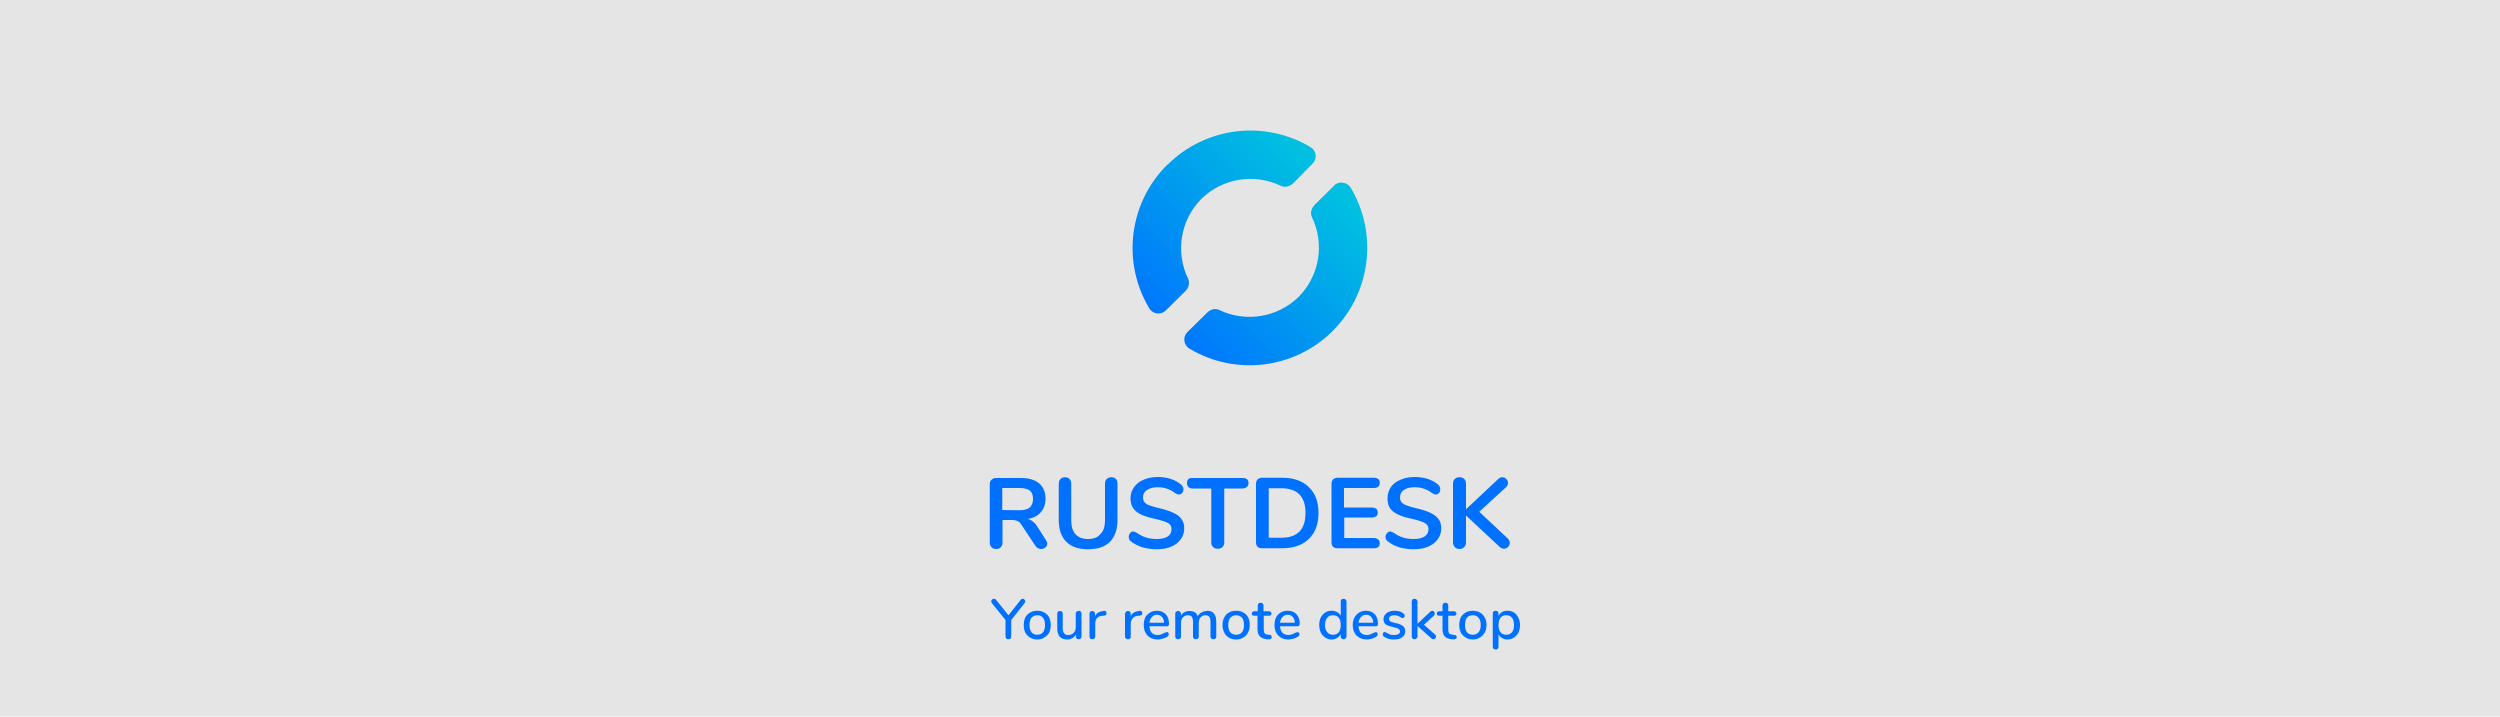
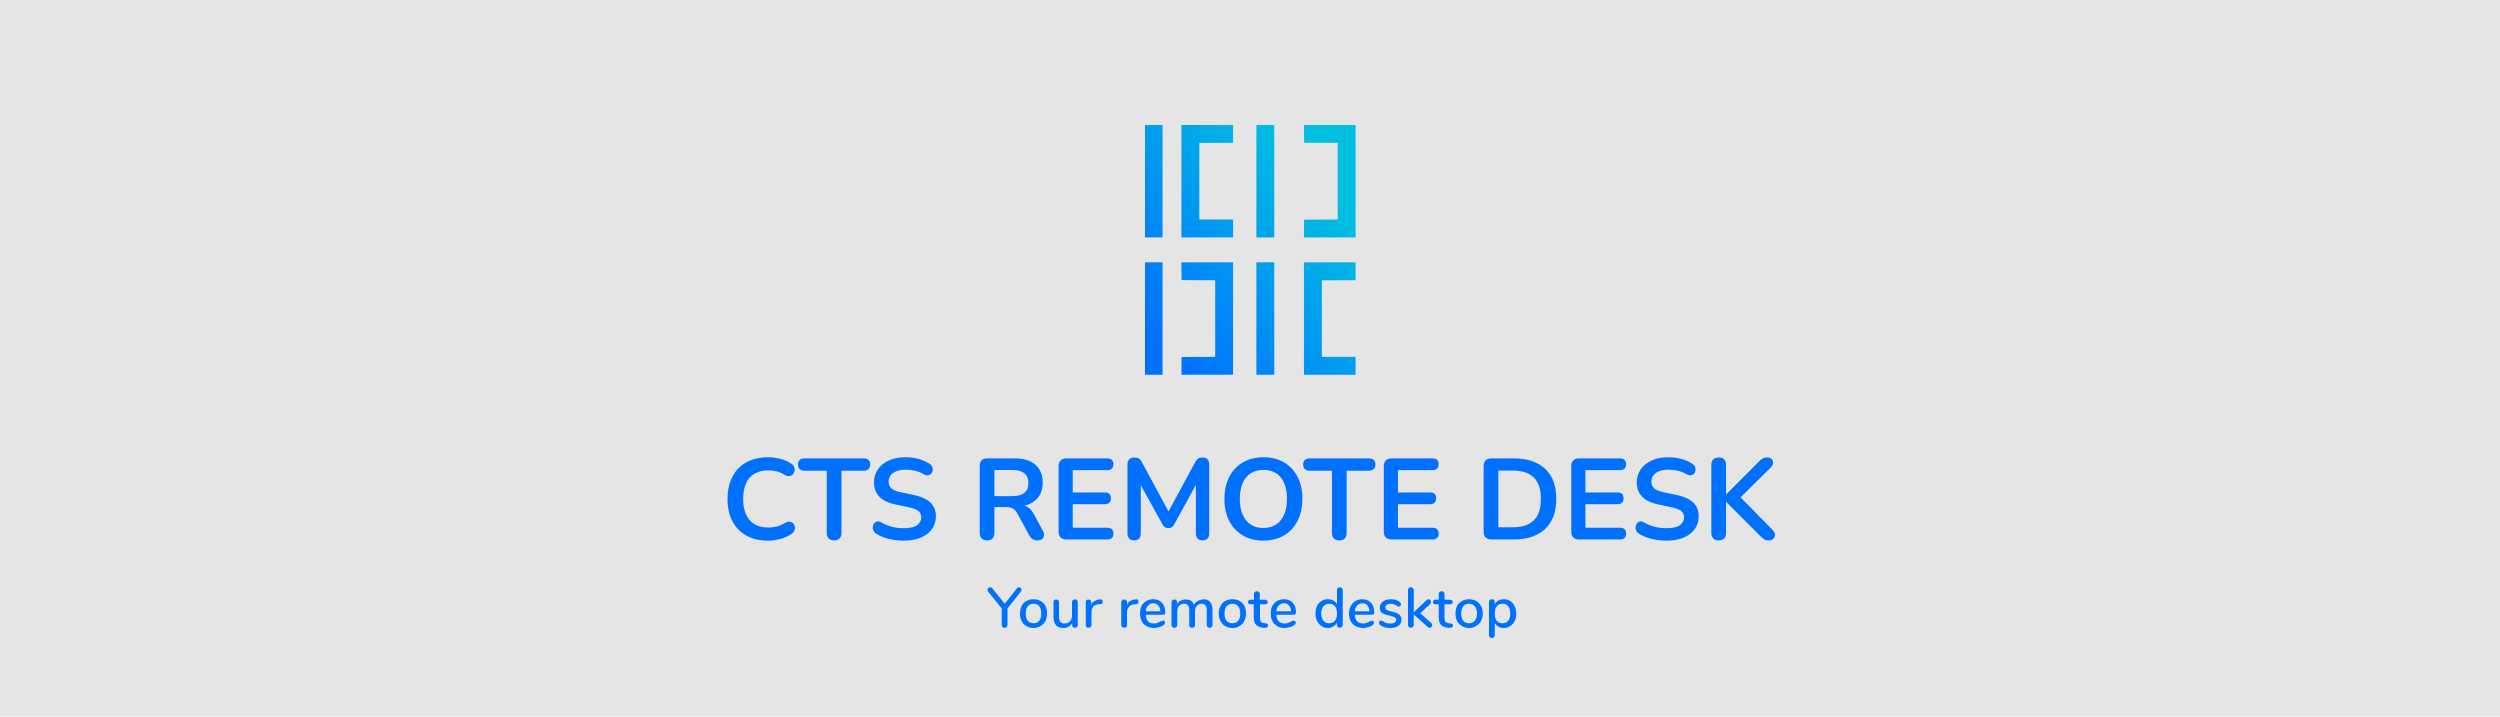
- <svg xmlns="http://www.w3.org/2000/svg" xmlns:xlink="http://www.w3.org/1999/xlink" xml:space="preserve" width="1000" height="286.6" style="clip-rule:evenodd;fill-rule:evenodd;stroke-linejoin:round;stroke-miterlimit:1.414">
-   <path d="M0 0h1000v286.6H0z" style="opacity:1;fill:#e5e5e5;fill-opacity:1;fill-rule:evenodd;stroke:none;stroke-width:.143px;stroke-linecap:butt;stroke-linejoin:miter;stroke-miterlimit:4;stroke-dasharray:none;stroke-dashoffset:0;stroke-opacity:1;marker:none" />
+ <svg xmlns="http://www.w3.org/2000/svg" fill="none" version="1.1" width="1000" height="286.6" viewBox="0 0 1000 286.6">
  <defs>
-     <linearGradient xlink:href="#a" id="c" x1=".1" x2=".8" y1=".9" y2=".2" gradientTransform="matrix(94.00173 0 0 93.99768 453 52.2)" gradientUnits="userSpaceOnUse" />
-     <linearGradient id="a" x1=".1" x2=".8" y1=".9" y2=".2" gradientTransform="matrix(26.301 0 0 26.331 90.7 911.8)" gradientUnits="userSpaceOnUse">
-       <stop offset="0" stop-color="#004ba6" style="stop-color:#0071ff;stop-opacity:1" />
-       <stop offset="1" stop-color="#00bfe1" style="stop-color:#00bfe1;stop-opacity:1" />
+     <clipPath id="master_svg0_3_163">
+       <rect x="0" y="0" width="1000" height="286.6" rx="0" />
+     </clipPath>
+     <linearGradient x1="0.1" y1="0.901" x2="0.801" y2="0.2" id="master_svg1_3_162">
+       <stop offset="0%" stop-color="#0071FF" stop-opacity="1" />
+       <stop offset="100%" stop-color="#00BFE1" stop-opacity="1" />
    </linearGradient>
-     <path id="b" d="M412.8 154.2h247V204h-247z" />
  </defs>
-   <g style="clip-rule:evenodd;fill-rule:evenodd;stroke-linejoin:round;stroke-miterlimit:1.414">
-     <g style="font-size:40px;line-height:1.25;white-space:pre;shape-inside:url(#b);fill:#0071ff" transform="translate(-20 28.7)">
-       <path d="M438.4 187.4q.5.7.5 1.4 0 .9-.8 1.5-.7.6-1.7.6-.6 0-1.2-.3t-1-.9l-5.3-8q-.8-1.4-1.7-1.9-1-.5-2.4-.5H421v9q0 1.2-.7 1.9-.6.7-1.8.7-1.2 0-1.9-.7t-.7-2V165q0-1.2.7-1.8.7-.7 1.8-.7h10q4.8 0 7.3 2.2 2.5 2.1 2.5 6.1 0 3.3-1.9 5.4-1.8 2.1-5.2 2.7 1.2.3 2 1 1 .7 1.8 2zm-10.8-12q3 0 4.3-1.1 1.3-1.2 1.3-3.4 0-2.4-1.3-3.4-1.4-1-4.3-1h-6.7v8.8zm27.7 15.6q-5.8 0-8.8-3-3-3-3-8.8v-14.4q0-1.2.7-1.9.6-.7 1.8-.7 1.2 0 1.8.7.7.7.7 1.9v14.7q0 3.6 1.7 5.5 1.8 1.9 5 1.9 3.4 0 5-2 1.8-1.8 1.8-5.4v-14.7q0-1.2.7-1.9t1.8-.7q1.2 0 1.9.7.6.7.6 1.9v14.4q0 5.7-3 8.8-3 3-8.7 3zm27.4 0q-3 0-5.8-.8-2.7-.9-4.5-2.3-.9-.6-.9-1.9 0-.8.5-1.4.5-.7 1.2-.7t1.6.6q1.8 1.2 3.6 1.8 2 .6 4.2.6 3 0 4.5-1t1.5-3q0-1.6-1.4-2.4-1.5-.8-4.9-1.6-3.5-.7-5.7-1.7t-3.3-2.6q-1.1-1.5-1.1-4 0-2.4 1.4-4.4 1.4-2 3.8-3 2.6-1.1 5.7-1.1 5.7 0 9.3 3 .5.4.7.9.3.4.3 1 0 .9-.6 1.5-.4.6-1.1.6l-.8-.1-.9-.5q-1.6-1.2-3.2-1.7-1.5-.6-3.7-.6-2.7 0-4.3 1.1-1.6 1-1.6 3 0 1.7 1.4 2.6 1.4.8 4.8 1.6 3.5.8 5.7 1.8 2.3 1 3.4 2.5 1.2 1.5 1.2 3.8 0 2.5-1.4 4.4-1.3 1.9-3.9 3-2.4 1-5.7 1zm24.4-.2q-1.2 0-1.9-.7t-.7-1.8v-21.6h-7.3q-2.4 0-2.4-2.2t2.4-2H517q2.4 0 2.4 2t-2.4 2.2h-7.3v21.6q0 1.1-.7 1.8t-1.9.7zm17.8-.2q-1.2 0-1.9-.6-.6-.7-.6-1.8v-23.3q0-1.2.6-1.8.7-.7 1.9-.7h8q6.8 0 10.6 3.7 3.9 3.7 3.9 10.4t-3.9 10.4q-3.8 3.7-10.7 3.7zm7.6-4.2q9.7 0 9.7-9.9t-9.7-9.9h-5v19.8zm22.5 4.2q-1.1 0-1.8-.6-.6-.7-.6-1.8v-23.3q0-1.2.6-1.8.7-.7 1.8-.7h14.5q1.1 0 1.8.5.6.6.6 1.5 0 1-.6 1.6-.7.5-1.8.5h-11.9v7.8h11q1.2 0 1.9.5.6.5.6 1.5t-.6 1.5-1.8.5h-11v8.2h11.8q1.1 0 1.8.6.6.5.6 1.5t-.6 1.5-1.8.5zm30.5.4q-3.1 0-5.9-.8-2.7-.9-4.4-2.3-1-.6-1-1.9 0-.8.6-1.4.5-.7 1.2-.7t1.6.6q1.7 1.2 3.6 1.8 1.9.6 4.2.6 2.9 0 4.4-1 1.6-1 1.6-3 0-1.6-1.5-2.4-1.4-.8-4.8-1.6-3.5-.7-5.7-1.7t-3.4-2.6q-1-1.5-1-4 0-2.4 1.3-4.4 1.4-2 3.9-3 2.5-1.1 5.6-1.1 5.8 0 9.4 3 .5.4.7.9.2.4.2 1 0 .9-.5 1.5t-1.2.6l-.7-.1-.9-.5q-1.6-1.2-3.2-1.7-1.5-.6-3.8-.6-2.7 0-4.3 1.1-1.5 1-1.5 3 0 1.7 1.4 2.6 1.4.8 4.7 1.6 3.6.8 5.8 1.8 2.2 1 3.4 2.5 1.2 1.5 1.2 3.8 0 2.5-1.4 4.4-1.4 1.9-3.9 3-2.5 1-5.7 1zm37.6-4.3q.8.8.8 1.8 0 .9-.7 1.6-.7.7-1.6.7-1 0-1.9-.9l-13.3-12.4v10.8q0 1.1-.7 1.8-.7.8-1.9.8t-1.9-.8q-.7-.7-.7-1.8v-23.5q0-1.2.7-1.9t1.9-.7q1.2 0 1.9.7t.7 1.9V175l12.9-12.1q.7-.7 1.6-.7 1 0 1.6.7.7.7.7 1.6t-.8 1.7l-10.7 9.8z" aria-label="RUSTDESK" style="font-weight:700;font-family:Nunito;-inkscape-font-specification:&quot;Nunito Bold&quot;" />
+   <g clip-path="url(#master_svg0_3_163)">
+     <g>
+       <path d="M0,0L1000,0L1000,286.6L0,286.6L0,0Z" fill-rule="evenodd" fill="#E5E5E5" fill-opacity="1" />
    </g>
-     <g style="font-size:22.667px;line-height:1.25;fill:#0071ff">
-       <path d="M390.8 212.4q.3-.4.7-.4.5 0 .8.3.3.4.3.8t-.3.7l-5.3 6.7v6.5q0 .6-.4 1-.3.2-.8.2t-.8-.3q-.3-.3-.3-.9v-6.5l-5.4-6.7q-.3-.3-.3-.7 0-.5.3-.8.4-.3.8-.3.5 0 .8.4l5 6.2zm6.6 15.9q-1.6 0-2.9-.8-1.2-.7-1.9-2-.6-1.3-.6-3t.6-3q.7-1.3 2-2 1.2-.7 2.8-.7t2.8.7q1.3.7 2 2 .6 1.3.6 3t-.6 3q-.7 1.3-2 2-1.2.8-2.8.8zm0-1.9q1.5 0 2.3-1 .8-1 .8-2.9t-.8-2.9q-.8-1-2.3-1t-2.3 1q-.8 1-.8 3 0 1.8.8 2.8.8 1 2.3 1zm16.5-9.6q.6 0 .9.3.3.3.3.8v9.2q0 .5-.3.8-.4.3-.9.3t-.8-.3q-.2-.3-.2-.7v-.9q-.6 1-1.5 1.5-1 .5-2 .5-4 0-4-4.5V218q0-.5.2-.8.3-.3.9-.3.5 0 .8.3.3.3.3.8v5.9q0 1.3.6 2 .5.6 1.6.6 1.4 0 2.2-.9.8-.8.8-2.3V218q0-.5.3-.8.3-.3.8-.3zm10.2 0q1 0 1 1 0 .4-.2.7-.2.2-.9.3h-.6q-1.5.2-2.2 1-.6 1-.6 2.1v5.2q0 .6-.4.8-.3.3-.8.3t-.8-.3q-.3-.2-.3-.8V218q0-.5.3-.8.3-.3.8-.3t.8.3q.3.3.3.8v1q.4-1 1.3-1.5t2-.6zm14.3 0q1 0 1 1 0 .4-.2.7l-.9.3h-.7q-1.4.2-2 1-.8 1-.8 2.1v5.2q0 .6-.3.8-.3.3-.8.3t-.8-.3q-.4-.2-.4-.8V218q0-.5.4-.8.3-.3.8-.3t.8.3q.3.3.3.8v1q.4-1 1.3-1.5.8-.5 2-.6zm10.9 8.5q.3 0 .5.3.2.2.2.6 0 .6-.8 1.1-.8.5-1.8.7-.9.3-1.7.3-2.7 0-4.2-1.6-1.5-1.5-1.5-4.2 0-1.7.6-3 .7-1.3 2-2 1.1-.7 2.7-.7 2.2 0 3.5 1.4 1.3 1.4 1.3 3.8 0 1-.8 1h-7q.2 3.5 3.3 3.5.9 0 1.5-.3l1.3-.6.4-.1.5-.2zm-4-6.9q-1.3 0-2 .9-.9.8-1 2.3h5.8q0-1.5-.8-2.3-.7-.9-2-.9zm20-1.6q3.7 0 3.7 4.4v6q0 .4-.3.7-.3.3-.8.3t-.9-.3q-.3-.3-.3-.8v-5.9q0-1.3-.5-2-.5-.6-1.5-.6-1.3 0-2 .9-.7.8-.7 2.3v5.3q0 .5-.3.8-.4.3-.9.3t-.8-.3q-.3-.3-.3-.8v-5.9q0-1.3-.5-2-.5-.6-1.6-.6-1.2 0-2 .9-.7.8-.7 2.3v5.3q0 .5-.3.8-.3.3-.8.3t-.9-.3q-.3-.3-.3-.8V218q0-.5.3-.8.4-.3.9-.3.4 0 .7.3.4.3.4.8v.8q.5-1 1.3-1.4 1-.5 2-.5 1.3 0 2.2.5.8.5 1.2 1.6.5-1 1.5-1.5 1-.6 2.2-.6zm11.7 11.5q-1.7 0-3-.8-1.2-.7-1.8-2-.7-1.3-.7-3t.7-3q.6-1.3 1.9-2 1.2-.7 2.9-.7t2.8.7q1.3.7 2 2 .6 1.3.6 3t-.7 3q-.6 1.3-1.9 2-1.2.8-2.8.8zm0-1.9q1.5 0 2.3-1 .8-1 .8-2.9t-.8-2.9q-.9-1-2.3-1t-2.4 1q-.8 1-.8 3 0 1.8.8 2.8.8 1 2.4 1zm13.3 0q.5.1.7.3.2.2.2.6 0 .5-.3.7-.4.3-1 .2h-.7q-1.8-.2-2.7-1.1-1-1-1-3v-5.3h-1.3q-1 0-1-.9 0-.4.3-.6.3-.3.7-.3h1.4v-2.3q0-.5.3-.8.3-.3.8-.3t.9.3q.3.3.3.8v2.3h2.2q.5 0 .7.3.3.2.3.6 0 .4-.3.7-.2.2-.7.2H488v5.5q0 1 .4 1.6.5.4 1.4.5zm11.2-1q.4 0 .6.2.2.2.2.6 0 .6-.8 1.1-.8.5-1.8.7-1 .3-1.8.3-2.6 0-4.1-1.6-1.5-1.5-1.5-4.2 0-1.7.6-3 .7-1.3 1.9-2t2.8-.7q2.2 0 3.5 1.4 1.3 1.4 1.3 3.8 0 1-.9 1h-7q.3 3.5 3.4 3.5.9 0 1.5-.3l1.3-.6.3-.1.5-.2zm-3.9-7q-1.3 0-2.1.9-.8.8-1 2.3h5.9q0-1.5-.8-2.3-.7-.9-2-.9zm22.3-6.4q.5 0 .8.3.4.3.4.8v14q0 .5-.4.8-.3.3-.8.3t-.8-.3q-.3-.3-.3-.8v-1q-.5 1-1.5 1.6-1 .6-2.2.6-1.4 0-2.5-.8-1.1-.7-1.8-2-.6-1.3-.6-3 0-1.8.6-3 .7-1.3 1.8-2 1-.7 2.5-.7 1.3 0 2.2.5 1 .5 1.5 1.5V213q0-.4.3-.7.3-.3.8-.3zm-4.2 14.4q1.5 0 2.3-1 .8-1 .8-2.9t-.8-2.9q-.8-1-2.3-1t-2.3 1q-.9 1-.9 2.9 0 1.8.9 2.9.8 1 2.3 1zm17.2-1q.3 0 .5.2t.2.6q0 .6-.8 1.1-.8.5-1.7.7-1 .3-1.8.3-2.6 0-4.2-1.6-1.5-1.5-1.5-4.2 0-1.7.7-3t1.9-2q1.2-.7 2.7-.7 2.2 0 3.5 1.4 1.3 1.4 1.3 3.8 0 1-.8 1h-7q.2 3.5 3.4 3.5.8 0 1.4-.3.7-.2 1.3-.6l.4-.1.5-.2zm-4-7q-1.2 0-2 .9-.8.8-1 2.3h5.9q-.1-1.5-.8-2.3-.7-.9-2-.9zm11.2 9.9q-2.3 0-3.8-1-.4-.2-.6-.5l-.1-.6q0-.4.2-.6.2-.3.5-.3t1 .4l1.2.6q.7.2 1.7.2t1.7-.4q.6-.4.6-1 0-.5-.3-.8-.2-.3-.8-.5l-1.7-.5q-2-.4-3-1.1-.8-.8-.8-2 0-1 .6-1.8t1.6-1.2q1-.4 2.2-.4 1 0 1.8.2.9.2 1.5.7.8.5.8 1.1 0 .4-.3.7-.2.2-.5.2h-.4q-.2 0-.5-.4l-1.2-.5q-.5-.2-1.3-.2-1 0-1.5.4-.6.4-.6 1 0 .7.5 1 .6.4 2 .7 1.6.3 2.4.8.9.4 1.2 1 .4.6.4 1.5 0 1.5-1.2 2.4-1.2.9-3.3.9zm16.4-2q.4.3.4.8t-.3.8q-.3.3-.7.3-.5 0-.8-.3l-5.6-5v4.2q0 .5-.4.8-.3.3-.8.3t-.8-.3q-.3-.3-.3-.8v-14q0-.5.3-.8.3-.3.8-.3t.8.3q.4.3.4.8v8.9l5.1-4.8q.4-.4.8-.4t.7.3q.3.4.3.8t-.3.8l-4 3.7zm7.7.2q.5 0 .7.2.3.2.3.6 0 .5-.4.7-.3.3-1 .2h-.6q-1.9-.2-2.8-1.1-.9-1-.9-3v-5.3h-1.3q-1 0-1-.9 0-.4.2-.6.3-.3.8-.3h1.3v-2.3q0-.5.3-.8.3-.3.9-.3.5 0 .8.3.3.3.3.8v2.3h2.3q.4 0 .7.3.3.2.3.6 0 .4-.3.7-.3.2-.7.2h-2.3v5.5q0 1 .4 1.6.5.4 1.4.5zm7.4 1.8q-1.6 0-2.8-.8-1.3-.7-2-2-.6-1.3-.6-3t.6-3q.7-1.3 2-2 1.2-.7 2.8-.7t2.9.7q1.2.7 1.9 2t.7 3q0 1.7-.7 3t-2 2q-1.1.8-2.8.8zm0-1.9q1.5 0 2.3-1 .9-1 .9-2.9t-.9-2.9q-.8-1-2.3-1t-2.3 1q-.8 1-.8 3 0 1.8.8 2.8.8 1 2.3 1zm14-9.6q1.4 0 2.5.7t1.7 2q.7 1.3.7 3 0 1.8-.6 3t-1.8 2q-1.1.8-2.6.8-1.2 0-2.2-.6-.9-.5-1.4-1.5v5q0 .5-.3.8-.3.3-.8.3t-.9-.3q-.3-.3-.3-.8v-13.3q0-.5.3-.8.3-.3.9-.3.5 0 .8.3.3.3.3.8v1q.5-1 1.4-1.6 1-.5 2.2-.5zm-.6 9.6q1.5 0 2.3-1 .8-1 .8-2.8 0-2-.8-3t-2.3-1q-1.5 0-2.3 1-.8 1-.8 3 0 1.8.8 2.8.8 1 2.3 1z" aria-label="Your remote desktop" style="font-weight:600;font-family:Nunito;-inkscape-font-specification:&quot;Nunito Semi-Bold&quot;" transform="translate(17.5 27.5)" />
+     <g>
+       <g>
+         <g>
+           <path d="M406.8,235.3Q407.1,234.9,407.5,234.9Q408,234.9,408.3,235.2Q408.6,235.6,408.6,236Q408.6,236.4,408.3,236.7L403,243.4L403,249.9Q403,250.5,402.6,250.9Q402.3,251.1,401.8,251.1Q401.3,251.1,401,250.8Q400.7,250.5,400.7,249.9L400.7,243.4L395.3,236.7Q395,236.4,395,236Q395,235.5,395.3,235.2Q395.7,234.9,396.1,234.9Q396.6,234.9,396.9,235.3L401.9,241.5L406.8,235.3ZM413.4,251.2Q411.8,251.2,410.5,250.4Q409.3,249.7,408.6,248.4Q408,247.1,408,245.4Q408,243.7,408.6,242.4Q409.3,241.1,410.6,240.4Q411.8,239.7,413.4,239.7Q415,239.7,416.2,240.4Q417.5,241.1,418.2,242.4Q418.8,243.7,418.8,245.4Q418.8,247.1,418.2,248.4Q417.5,249.7,416.2,250.4Q415,251.2,413.4,251.2ZM413.4,249.3Q414.9,249.3,415.7,248.3Q416.5,247.3,416.5,245.4Q416.5,243.5,415.7,242.5Q414.9,241.5,413.4,241.5Q411.9,241.5,411.1,242.5Q410.3,243.5,410.3,245.5Q410.3,247.3,411.1,248.3Q411.9,249.3,413.4,249.3ZM429.9,239.7Q430.5,239.7,430.8,240Q431.1,240.3,431.1,240.8L431.1,250Q431.1,250.5,430.8,250.8Q430.4,251.1,429.9,251.1Q429.4,251.1,429.1,250.8Q428.9,250.5,428.9,250.1L428.9,249.2Q428.3,250.2,427.4,250.7Q426.4,251.2,425.4,251.2Q421.4,251.2,421.4,246.7L421.4,240.9Q421.4,240.4,421.6,240.1Q421.9,239.8,422.5,239.8Q423,239.8,423.3,240.1Q423.6,240.4,423.6,240.9L423.6,246.8Q423.6,248.1,424.2,248.8Q424.7,249.4,425.8,249.4Q427.2,249.4,428,248.5Q428.8,247.7,428.8,246.2L428.8,240.9Q428.8,240.4,429.1,240.1Q429.4,239.8,429.9,239.8L429.9,239.7ZM440.1,239.7Q441.1,239.7,441.1,240.7Q441.1,241.1,440.9,241.4Q440.7,241.6,440,241.7L439.4,241.7Q437.9,241.9,437.2,242.7Q436.6,243.7,436.6,244.8L436.6,250Q436.6,250.6,436.2,250.8Q435.9,251.1,435.4,251.1Q434.9,251.1,434.6,250.8Q434.3,250.6,434.3,250L434.3,240.9Q434.3,240.4,434.6,240.1Q434.9,239.8,435.4,239.8Q435.9,239.8,436.2,240.1Q436.5,240.4,436.5,240.9L436.5,241.9Q436.9,240.9,437.8,240.4Q438.7,239.9,439.8,239.8L440.1,239.7ZM454.4,239.7Q455.4,239.7,455.4,240.7Q455.4,241.1,455.2,241.4L454.3,241.7L453.6,241.7Q452.2,241.9,451.6,242.7Q450.8,243.7,450.8,244.8L450.8,250Q450.8,250.6,450.5,250.8Q450.2,251.1,449.7,251.1Q449.2,251.1,448.9,250.8Q448.5,250.6,448.5,250L448.5,240.9Q448.5,240.4,448.9,240.1Q449.2,239.8,449.7,239.8Q450.2,239.8,450.5,240.1Q450.8,240.4,450.8,240.9L450.8,241.9Q451.2,240.9,452.1,240.4Q452.9,239.9,454.1,239.8L454.4,239.7ZM465.3,248.2Q465.6,248.2,465.8,248.5Q466,248.7,466,249.1Q466,249.7,465.2,250.2Q464.4,250.7,463.4,250.9Q462.5,251.2,461.7,251.2Q459,251.2,457.5,249.6Q456,248.1,456,245.4Q456,243.7,456.6,242.4Q457.3,241.1,458.6,240.4Q459.7,239.7,461.3,239.7Q463.5,239.7,464.8,241.1Q466.1,242.5,466.1,244.9Q466.1,245.9,465.3,245.9L458.3,245.9Q458.5,249.4,461.6,249.4Q462.5,249.4,463.1,249.1L464.4,248.5L464.8,248.4L465.3,248.2ZM461.3,241.3Q460,241.3,459.3,242.2Q458.4,243,458.3,244.5L464.1,244.5Q464.1,243,463.3,242.2Q462.6,241.3,461.3,241.3ZM481.3,239.7Q485,239.7,485,244.1L485,250.1Q485,250.5,484.7,250.8Q484.4,251.1,483.9,251.1Q483.4,251.1,483,250.8Q482.7,250.5,482.7,250L482.7,244.1Q482.7,242.8,482.2,242.1Q481.7,241.5,480.7,241.5Q479.4,241.5,478.7,242.4Q478,243.2,478,244.7L478,250Q478,250.5,477.7,250.8Q477.3,251.1,476.8,251.1Q476.3,251.1,476,250.8Q475.7,250.5,475.7,250L475.7,244.1Q475.7,242.8,475.2,242.1Q474.7,241.5,473.6,241.5Q472.4,241.5,471.6,242.4Q470.9,243.2,470.9,244.7L470.9,250Q470.9,250.5,470.6,250.8Q470.3,251.1,469.8,251.1Q469.3,251.1,468.9,250.8Q468.6,250.5,468.6,250L468.6,240.9Q468.6,240.4,468.9,240.1Q469.3,239.8,469.8,239.8Q470.2,239.8,470.5,240.1Q470.9,240.4,470.9,240.9L470.9,241.7Q471.4,240.7,472.2,240.3Q473.2,239.8,474.2,239.8Q475.5,239.8,476.4,240.3Q477.2,240.8,477.6,241.9Q478.1,240.9,479.1,240.4Q480.1,239.8,481.3,239.8L481.3,239.7ZM493,251.2Q491.3,251.2,490,250.4Q488.8,249.7,488.2,248.4Q487.5,247.1,487.5,245.4Q487.5,243.7,488.2,242.4Q488.8,241.1,490.1,240.4Q491.3,239.7,493,239.7Q494.7,239.7,495.8,240.4Q497.1,241.1,497.8,242.4Q498.4,243.7,498.4,245.4Q498.4,247.1,497.7,248.4Q497.1,249.7,495.8,250.4Q494.6,251.2,493,251.2ZM493,249.3Q494.5,249.3,495.3,248.3Q496.1,247.3,496.1,245.4Q496.1,243.5,495.3,242.5Q494.4,241.5,493,241.5Q491.6,241.5,490.6,242.5Q489.8,243.5,489.8,245.5Q489.8,247.3,490.6,248.3Q491.4,249.3,493,249.3ZM506.3,249.3Q506.8,249.4,507,249.6Q507.2,249.8,507.2,250.2Q507.2,250.7,506.9,250.9Q506.5,251.2,505.9,251.1L505.2,251.1Q503.4,250.9,502.5,250Q501.5,249,501.5,247L501.5,241.7L500.2,241.7Q499.2,241.7,499.2,240.8Q499.2,240.4,499.5,240.2Q499.8,239.9,500.2,239.9L501.6,239.9L501.6,237.6Q501.6,237.1,501.9,236.8Q502.2,236.5,502.7,236.5Q503.2,236.5,503.6,236.8Q503.9,237.1,503.9,237.6L503.9,239.9L506.1,239.9Q506.6,239.9,506.8,240.2Q507.1,240.4,507.1,240.8Q507.1,241.2,506.8,241.5Q506.6,241.7,506.1,241.7L504,241.7L504,247.2Q504,248.2,504.4,248.8Q504.9,249.2,505.8,249.3L506.3,249.3ZM517.5,248.3Q517.9,248.3,518.1,248.5Q518.3,248.7,518.3,249.1Q518.3,249.7,517.5,250.2Q516.7,250.7,515.7,250.9Q514.7,251.2,513.9,251.2Q511.3,251.2,509.8,249.6Q508.3,248.1,508.3,245.4Q508.3,243.7,508.9,242.4Q509.6,241.1,510.8,240.4Q512,239.7,513.6,239.7Q515.8,239.7,517.1,241.1Q518.4,242.5,518.4,244.9Q518.4,245.9,517.5,245.9L510.5,245.9Q510.8,249.4,513.9,249.4Q514.8,249.4,515.4,249.1L516.7,248.5L517,248.4L517.5,248.2L517.5,248.3ZM513.6,241.3Q512.3,241.3,511.5,242.2Q510.7,243,510.5,244.5L516.4,244.5Q516.4,243,515.6,242.2Q514.9,241.3,513.6,241.3ZM535.9,234.9Q536.4,234.9,536.7,235.2Q537.1,235.5,537.1,236L537.1,250Q537.1,250.5,536.7,250.8Q536.4,251.1,535.9,251.1Q535.4,251.1,535.1,250.8Q534.8,250.5,534.8,250L534.8,249Q534.3,250,533.3,250.6Q532.3,251.2,531.1,251.2Q529.7,251.2,528.6,250.4Q527.5,249.7,526.8,248.4Q526.2,247.1,526.2,245.4Q526.2,243.6,526.8,242.4Q527.5,241.1,528.6,240.4Q529.6,239.7,531.1,239.7Q532.4,239.7,533.3,240.2Q534.3,240.7,534.8,241.7L534.8,235.9Q534.8,235.5,535.1,235.2Q535.4,234.9,535.9,234.9ZM531.7,249.3Q533.2,249.3,534,248.3Q534.8,247.3,534.8,245.4Q534.8,243.5,534,242.5Q533.2,241.5,531.7,241.5Q530.2,241.5,529.4,242.5Q528.5,243.5,528.5,245.4Q528.5,247.2,529.4,248.3Q530.2,249.3,531.7,249.3ZM548.9,248.3Q549.2,248.3,549.4,248.5Q549.6,248.7,549.6,249.1Q549.6,249.7,548.8,250.2Q548,250.7,547.1,250.9Q546.1,251.2,545.3,251.2Q542.7,251.2,541.1,249.6Q539.6,248.1,539.6,245.4Q539.6,243.7,540.3,242.4Q541,241.1,542.2,240.4Q543.4,239.7,544.9,239.7Q547.1,239.7,548.4,241.1Q549.7,242.5,549.7,244.9Q549.7,245.9,548.9,245.9L541.9,245.9Q542.1,249.4,545.3,249.4Q546.1,249.4,546.7,249.1Q547.4,248.9,548,248.5L548.4,248.4L548.9,248.2L548.9,248.3ZM544.9,241.3Q543.7,241.3,542.9,242.2Q542.1,243,541.9,244.5L547.8,244.5Q547.7,243,547,242.2Q546.3,241.3,545,241.3L544.9,241.3ZM556.1,251.2Q553.8,251.2,552.3,250.2Q551.9,250,551.7,249.7L551.6,249.1Q551.6,248.7,551.8,248.5Q552,248.2,552.3,248.2Q552.6,248.2,553.3,248.6L554.5,249.2Q555.2,249.4,556.2,249.4Q557.2,249.4,557.9,249Q558.5,248.6,558.5,248Q558.5,247.5,558.2,247.2Q558,246.9,557.4,246.7L555.7,246.2Q553.7,245.8,552.7,245.1Q551.9,244.3,551.9,243.1Q551.9,242.1,552.5,241.3Q553.1,240.5,554.1,240.1Q555.1,239.7,556.3,239.7Q557.3,239.7,558.1,239.9Q559,240.1,559.6,240.6Q560.4,241.1,560.4,241.7Q560.4,242.1,560.1,242.4Q559.9,242.6,559.6,242.6L559.2,242.6Q559,242.6,558.7,242.2L557.5,241.7Q557,241.5,556.2,241.5Q555.2,241.5,554.7,241.9Q554.1,242.3,554.1,242.9Q554.1,243.6,554.6,243.9Q555.2,244.3,556.6,244.6Q558.2,244.9,559,245.4Q559.9,245.8,560.2,246.4Q560.6,247,560.6,247.9Q560.6,249.4,559.4,250.3Q558.2,251.2,556.1,251.2ZM572.5,249.2Q572.9,249.5,572.9,250Q572.9,250.5,572.6,250.8Q572.3,251.1,571.9,251.1Q571.4,251.1,571.1,250.8L565.5,245.8L565.5,250Q565.5,250.5,565.1,250.8Q564.8,251.1,564.3,251.1Q563.8,251.1,563.5,250.8Q563.2,250.5,563.2,250L563.2,236Q563.2,235.5,563.5,235.2Q563.8,234.9,564.3,234.9Q564.8,234.9,565.1,235.2Q565.5,235.5,565.5,236L565.5,244.9L570.6,240.1Q571,239.7,571.4,239.7Q571.8,239.7,572.1,240Q572.4,240.4,572.4,240.8Q572.4,241.2,572.1,241.6L568.1,245.3L572.5,249.2ZM580.2,249.4Q580.7,249.4,580.9,249.6Q581.2,249.8,581.2,250.2Q581.2,250.7,580.8,250.9Q580.5,251.2,579.8,251.1L579.2,251.1Q577.3,250.9,576.4,250Q575.5,249,575.5,247L575.5,241.7L574.2,241.7Q573.2,241.7,573.2,240.8Q573.2,240.4,573.4,240.2Q573.7,239.9,574.2,239.9L575.5,239.9L575.5,237.6Q575.5,237.1,575.8,236.8Q576.1,236.5,576.7,236.5Q577.2,236.5,577.5,236.8Q577.8,237.1,577.8,237.6L577.8,239.9L580.1,239.9Q580.5,239.9,580.8,240.2Q581.1,240.4,581.1,240.8Q581.1,241.2,580.8,241.5Q580.5,241.7,580.1,241.7L577.8,241.7L577.8,247.2Q577.8,248.2,578.2,248.8Q578.7,249.2,579.6,249.3L580.2,249.4ZM587.6,251.2Q586,251.2,584.8,250.4Q583.5,249.7,582.8,248.4Q582.2,247.1,582.2,245.4Q582.2,243.7,582.8,242.4Q583.5,241.1,584.8,240.4Q586,239.7,587.6,239.7Q589.2,239.7,590.5,240.4Q591.7,241.1,592.4,242.4Q593.1,243.7,593.1,245.4Q593.1,247.1,592.4,248.4Q591.7,249.7,590.4,250.4Q589.3,251.2,587.6,251.2ZM587.6,249.3Q589.1,249.3,589.9,248.3Q590.8,247.3,590.8,245.4Q590.8,243.5,589.9,242.5Q589.1,241.5,587.6,241.5Q586.1,241.5,585.3,242.5Q584.5,243.5,584.5,245.5Q584.5,247.3,585.3,248.3Q586.1,249.3,587.6,249.3ZM601.6,239.7Q603,239.7,604.1,240.4Q605.2,241.1,605.8,242.4Q606.5,243.7,606.5,245.4Q606.5,247.2,605.9,248.4Q605.3,249.6,604.1,250.4Q603,251.2,601.5,251.2Q600.3,251.2,599.3,250.6Q598.4,250.1,597.9,249.1L597.9,254.1Q597.9,254.6,597.6,254.9Q597.3,255.2,596.8,255.2Q596.3,255.2,595.9,254.9Q595.6,254.6,595.6,254.1L595.6,240.8Q595.6,240.3,595.9,240Q596.2,239.7,596.8,239.7Q597.3,239.7,597.6,240Q597.9,240.3,597.9,240.8L597.9,241.8Q598.4,240.8,599.3,240.2Q600.3,239.7,601.5,239.7L601.6,239.7ZM601,249.3Q602.5,249.3,603.3,248.3Q604.1,247.3,604.1,245.5Q604.1,243.5,603.3,242.5Q602.5,241.5,601,241.5Q599.5,241.5,598.7,242.5Q597.9,243.5,597.9,245.5Q597.9,247.3,598.7,248.3Q599.5,249.3,601,249.3Z" fill-rule="evenodd" fill="#0071FF" fill-opacity="1" />
+         </g>
+       </g>
+       <g>
+         <path d="M458,72.477L458,94.955L461.51,94.955L465.02,94.955L465.02,72.477L465.02,50L461.51,50L458,50L458,72.477ZM472.58,72.477L472.58,94.955L482.907,94.955L493.235,94.955L493.235,91.377L493.235,87.8L486.485,87.8L479.735,87.8L479.735,72.477L479.735,57.155L486.485,57.155L493.235,57.155L493.235,53.577L493.235,50L482.907,50L472.58,50L472.58,72.477ZM502.55,72.477L502.55,94.955L506.128,94.955L509.705,94.955L509.705,72.477L509.705,50L506.128,50L502.55,50L502.55,72.477ZM521.612,53.537L521.652,57.087L528.375,57.128L535.085,57.155L535.085,72.477L535.085,87.8L528.375,87.827L521.652,87.867L521.612,91.404L521.585,94.955L531.912,94.955L542.24,94.955L542.24,72.477L542.24,50L531.912,50L521.585,50L521.612,53.537ZM458,127.422L458,149.9L461.51,149.9L465.02,149.9L465.02,127.422L465.02,104.945L461.51,104.945L458,104.945L458,127.422ZM472.607,108.482L472.647,112.032L479.37,112.073L486.08,112.1L486.08,127.422L486.08,142.745L479.37,142.772L472.647,142.812L472.607,146.349L472.58,149.9L482.907,149.9L493.235,149.9L493.235,127.422L493.235,104.945L482.907,104.945L472.58,104.945L472.607,108.482ZM502.55,127.422L502.55,149.9L506.128,149.9L509.705,149.9L509.705,127.422L509.705,104.945L506.128,104.945L502.55,104.945L502.55,127.422ZM521.585,127.422L521.585,149.9L531.912,149.9L542.24,149.9L542.24,146.322L542.24,142.745L535.49,142.745L528.74,142.745L528.74,127.422L528.74,112.1L535.49,112.1L542.24,112.1L542.24,108.522L542.24,104.945L531.912,104.945L521.585,104.945L521.585,127.422Z" fill="url(#master_svg1_3_162)" fill-opacity="1" />
+       </g>
+       <g>
+         <g>
+           <path d="M307.146,216.25Q302.086,216.25,298.475,214.203Q294.864,212.156,292.932,208.407Q291,204.658,291,199.552Q291,195.734,292.104,192.675Q293.208,189.616,295.278,187.431Q297.348,185.246,300.361,184.073Q303.374,182.9,307.146,182.9Q309.676,182.9,312.114,183.544Q314.552,184.188,316.392,185.384Q317.358,185.982,317.68,186.833Q318.002,187.684,317.818,188.489Q317.634,189.294,317.059,189.846Q316.484,190.398,315.633,190.467Q314.782,190.536,313.77,189.892Q312.344,188.972,310.688,188.558Q309.032,188.144,307.33,188.144Q304.064,188.144,301.81,189.478Q299.556,190.812,298.406,193.342Q297.256,195.872,297.256,199.552Q297.256,203.186,298.406,205.762Q299.556,208.338,301.81,209.672Q304.064,211.006,307.33,211.006Q309.078,211.006,310.78,210.569Q312.482,210.132,314,209.212Q315.012,208.614,315.817,208.683Q316.622,208.752,317.174,209.258Q317.726,209.764,317.91,210.523Q318.094,211.282,317.818,212.087Q317.542,212.892,316.714,213.49Q314.874,214.824,312.321,215.537Q309.768,216.25,307.146,216.25ZM333.642,216.158Q332.216,216.158,331.457,215.353Q330.698,214.548,330.698,213.122L330.698,188.282L321.728,188.282Q320.532,188.282,319.865,187.615Q319.198,186.948,319.198,185.798Q319.198,184.602,319.865,183.981Q320.532,183.36,321.728,183.36L345.556,183.36Q346.752,183.36,347.419,183.981Q348.086,184.602,348.086,185.798Q348.086,186.948,347.419,187.615Q346.752,188.282,345.556,188.282L336.586,188.282L336.586,213.122Q336.586,214.548,335.85,215.353Q335.114,216.158,333.642,216.158ZM361.564,216.25Q359.54,216.25,357.516,215.951Q355.492,215.652,353.698,215.031Q351.904,214.41,350.478,213.49Q349.65,212.938,349.328,212.156Q349.006,211.374,349.121,210.615Q349.236,209.856,349.719,209.281Q350.202,208.706,350.938,208.568Q351.674,208.43,352.548,208.982Q354.572,210.178,356.826,210.73Q359.08,211.282,361.564,211.282Q365.198,211.282,366.854,210.063Q368.51,208.844,368.51,206.912Q368.51,205.302,367.337,204.382Q366.164,203.462,363.312,202.864L358.252,201.806Q353.882,200.886,351.743,198.701Q349.604,196.516,349.604,192.928Q349.604,190.674,350.524,188.834Q351.444,186.994,353.123,185.66Q354.802,184.326,357.125,183.613Q359.448,182.9,362.254,182.9Q365.014,182.9,367.498,183.59Q369.982,184.28,371.96,185.614Q372.696,186.12,372.949,186.856Q373.202,187.592,373.064,188.305Q372.926,189.018,372.42,189.524Q371.914,190.03,371.155,190.122Q370.396,190.214,369.43,189.662Q367.728,188.696,365.98,188.282Q364.232,187.868,362.208,187.868Q360.092,187.868,358.574,188.466Q357.056,189.064,356.251,190.145Q355.446,191.226,355.446,192.698Q355.446,194.354,356.55,195.343Q357.654,196.332,360.322,196.884L365.336,197.942Q369.89,198.908,372.121,200.978Q374.352,203.048,374.352,206.498Q374.352,208.706,373.455,210.5Q372.558,212.294,370.879,213.582Q369.2,214.87,366.854,215.56Q364.508,216.25,361.564,216.25ZM394.822,216.158Q393.396,216.158,392.637,215.353Q391.878,214.548,391.878,213.122L391.878,186.35Q391.878,184.878,392.66,184.119Q393.442,183.36,394.868,183.36L405.954,183.36Q411.29,183.36,414.188,185.913Q417.086,188.466,417.086,193.066Q417.086,196.056,415.775,198.218Q414.464,200.38,411.98,201.53Q409.496,202.68,405.954,202.68L406.368,201.99L407.886,201.99Q409.772,201.99,411.175,202.91Q412.578,203.83,413.636,205.808L417.086,212.202Q417.638,213.168,417.592,214.088Q417.546,215.008,416.902,215.583Q416.258,216.158,415.016,216.158Q413.774,216.158,412.992,215.629Q412.21,215.1,411.612,213.996L406.966,205.44Q406.138,203.876,405.011,203.347Q403.884,202.818,402.136,202.818L397.766,202.818L397.766,213.122Q397.766,214.548,397.03,215.353Q396.294,216.158,394.822,216.158ZM397.766,198.448L404.942,198.448Q408.116,198.448,409.749,197.137Q411.382,195.826,411.382,193.204Q411.382,190.628,409.749,189.317Q408.116,188.006,404.942,188.006L397.766,188.006L397.766,198.448ZM426.562,215.79Q425.044,215.79,424.239,214.985Q423.434,214.18,423.434,212.662L423.434,186.488Q423.434,184.97,424.239,184.165Q425.044,183.36,426.562,183.36L442.984,183.36Q444.134,183.36,444.755,183.958Q445.376,184.556,445.376,185.66Q445.376,186.81,444.755,187.431Q444.134,188.052,442.984,188.052L429.092,188.052L429.092,196.976L441.972,196.976Q443.168,196.976,443.766,197.574Q444.364,198.172,444.364,199.322Q444.364,200.472,443.766,201.07Q443.168,201.668,441.972,201.668L429.092,201.668L429.092,211.098L442.984,211.098Q444.134,211.098,444.755,211.696Q445.376,212.294,445.376,213.444Q445.376,214.594,444.755,215.192Q444.134,215.79,442.984,215.79L426.562,215.79ZM453.656,216.158Q452.368,216.158,451.678,215.422Q450.988,214.686,450.988,213.398L450.988,185.752Q450.988,184.418,451.724,183.705Q452.46,182.992,453.748,182.992Q454.898,182.992,455.565,183.429Q456.232,183.866,456.784,184.924L468.146,205.946L466.674,205.946L478.036,184.924Q478.588,183.866,479.232,183.429Q479.876,182.992,481.026,182.992Q482.314,182.992,483.004,183.705Q483.694,184.418,483.694,185.752L483.694,213.398Q483.694,214.686,483.027,215.422Q482.36,216.158,481.026,216.158Q479.738,216.158,479.048,215.422Q478.358,214.686,478.358,213.398L478.358,192.1L479.37,192.1L469.71,209.718Q469.25,210.5,468.744,210.868Q468.238,211.236,467.364,211.236Q466.49,211.236,465.938,210.845Q465.386,210.454,464.972,209.718L455.22,192.054L456.324,192.054L456.324,213.398Q456.324,214.686,455.657,215.422Q454.99,216.158,453.656,216.158ZM505.36,216.25Q500.668,216.25,497.149,214.18Q493.63,212.11,491.698,208.361Q489.766,204.612,489.766,199.552Q489.766,195.734,490.87,192.675Q491.974,189.616,494.021,187.431Q496.068,185.246,498.943,184.073Q501.818,182.9,505.36,182.9Q510.098,182.9,513.594,184.947Q517.09,186.994,519.022,190.72Q520.954,194.446,520.954,199.506Q520.954,203.324,519.85,206.406Q518.746,209.488,516.699,211.696Q514.652,213.904,511.777,215.077Q508.902,216.25,505.36,216.25ZM505.36,211.19Q508.35,211.19,510.443,209.81Q512.536,208.43,513.663,205.808Q514.79,203.186,514.79,199.552Q514.79,194.032,512.329,190.996Q509.868,187.96,505.36,187.96Q502.416,187.96,500.3,189.317Q498.184,190.674,497.057,193.273Q495.93,195.872,495.93,199.552Q495.93,205.026,498.414,208.108Q500.898,211.19,505.36,211.19ZM535.72,216.158Q534.294,216.158,533.535,215.353Q532.776,214.548,532.776,213.122L532.776,188.282L523.806,188.282Q522.61,188.282,521.943,187.615Q521.276,186.948,521.276,185.798Q521.276,184.602,521.943,183.981Q522.61,183.36,523.806,183.36L547.634,183.36Q548.83,183.36,549.497,183.981Q550.164,184.602,550.164,185.798Q550.164,186.948,549.497,187.615Q548.83,188.282,547.634,188.282L538.664,188.282L538.664,213.122Q538.664,214.548,537.928,215.353Q537.192,216.158,535.72,216.158ZM556.65,215.79Q555.132,215.79,554.327,214.985Q553.522,214.18,553.522,212.662L553.522,186.488Q553.522,184.97,554.327,184.165Q555.132,183.36,556.65,183.36L573.072,183.36Q574.222,183.36,574.843,183.958Q575.464,184.556,575.464,185.66Q575.464,186.81,574.843,187.431Q574.222,188.052,573.072,188.052L559.18,188.052L559.18,196.976L572.06,196.976Q573.256,196.976,573.854,197.574Q574.452,198.172,574.452,199.322Q574.452,200.472,573.854,201.07Q573.256,201.668,572.06,201.668L559.18,201.668L559.18,211.098L573.072,211.098Q574.222,211.098,574.843,211.696Q575.464,212.294,575.464,213.444Q575.464,214.594,574.843,215.192Q574.222,215.79,573.072,215.79L556.65,215.79ZM596.578,215.79Q595.06,215.79,594.255,214.985Q593.45,214.18,593.45,212.662L593.45,186.488Q593.45,184.97,594.255,184.165Q595.06,183.36,596.578,183.36L605.502,183.36Q613.644,183.36,618.083,187.546Q622.522,191.732,622.522,199.552Q622.522,203.462,621.395,206.475Q620.268,209.488,618.083,211.558Q615.898,213.628,612.747,214.709Q609.596,215.79,605.502,215.79L596.578,215.79ZM599.338,210.914L605.134,210.914Q607.986,210.914,610.079,210.201Q612.172,209.488,613.575,208.085Q614.978,206.682,615.668,204.543Q616.358,202.404,616.358,199.552Q616.358,193.848,613.552,191.042Q610.746,188.236,605.134,188.236L599.338,188.236L599.338,210.914ZM631.63,215.79Q630.112,215.79,629.307,214.985Q628.502,214.18,628.502,212.662L628.502,186.488Q628.502,184.97,629.307,184.165Q630.112,183.36,631.63,183.36L648.052,183.36Q649.202,183.36,649.823,183.958Q650.444,184.556,650.444,185.66Q650.444,186.81,649.823,187.431Q649.202,188.052,648.052,188.052L634.16,188.052L634.16,196.976L647.04,196.976Q648.236,196.976,648.834,197.574Q649.432,198.172,649.432,199.322Q649.432,200.472,648.834,201.07Q648.236,201.668,647.04,201.668L634.16,201.668L634.16,211.098L648.052,211.098Q649.202,211.098,649.823,211.696Q650.444,212.294,650.444,213.444Q650.444,214.594,649.823,215.192Q649.202,215.79,648.052,215.79L631.63,215.79ZM666.682,216.25Q664.658,216.25,662.634,215.951Q660.61,215.652,658.816,215.031Q657.022,214.41,655.596,213.49Q654.768,212.938,654.446,212.156Q654.124,211.374,654.239,210.615Q654.354,209.856,654.837,209.281Q655.32,208.706,656.056,208.568Q656.792,208.43,657.666,208.982Q659.69,210.178,661.944,210.73Q664.198,211.282,666.682,211.282Q670.316,211.282,671.972,210.063Q673.628,208.844,673.628,206.912Q673.628,205.302,672.455,204.382Q671.282,203.462,668.43,202.864L663.37,201.806Q659,200.886,656.861,198.701Q654.722,196.516,654.722,192.928Q654.722,190.674,655.642,188.834Q656.562,186.994,658.241,185.66Q659.92,184.326,662.243,183.613Q664.566,182.9,667.372,182.9Q670.132,182.9,672.616,183.59Q675.1,184.28,677.078,185.614Q677.814,186.12,678.067,186.856Q678.32,187.592,678.182,188.305Q678.044,189.018,677.538,189.524Q677.032,190.03,676.273,190.122Q675.514,190.214,674.548,189.662Q672.846,188.696,671.098,188.282Q669.35,187.868,667.326,187.868Q665.21,187.868,663.692,188.466Q662.174,189.064,661.369,190.145Q660.564,191.226,660.564,192.698Q660.564,194.354,661.668,195.343Q662.772,196.332,665.44,196.884L670.454,197.942Q675.008,198.908,677.239,200.978Q679.47,203.048,679.47,206.498Q679.47,208.706,678.573,210.5Q677.676,212.294,675.997,213.582Q674.318,214.87,671.972,215.56Q669.626,216.25,666.682,216.25ZM687.474,216.158Q686.048,216.158,685.289,215.353Q684.53,214.548,684.53,213.122L684.53,185.982Q684.53,184.51,685.289,183.751Q686.048,182.992,687.474,182.992Q688.9,182.992,689.659,183.751Q690.418,184.51,690.418,185.982L690.418,197.712L690.51,197.712L703.712,184.464Q704.448,183.728,705.184,183.36Q705.92,182.992,706.84,182.992Q708.174,182.992,708.749,183.682Q709.324,184.372,709.209,185.292Q709.094,186.212,708.312,186.994L694.88,200.288L694.926,197.62L708.956,211.88Q709.922,212.8,709.968,213.812Q710.014,214.824,709.347,215.491Q708.68,216.158,707.392,216.158Q706.288,216.158,705.621,215.698Q704.954,215.238,704.08,214.364L690.51,200.794L690.418,200.794L690.418,213.122Q690.418,214.548,689.682,215.353Q688.946,216.158,687.474,216.158Z" fill="#0071FF" fill-opacity="1" />
+         </g>
+       </g>
    </g>
  </g>
-   <path fill="url(#b)" d="m533.7 74.2-7.7 7.6c-1.4 1.3-2 3.2-1.3 4.9a28 28 0 0 1-5.2 32 28.1 28.1 0 0 1-32 5.2c-1.7-.7-3.5 0-4.7 1.2l-7.9 7.8a4.2 4.2 0 0 0 .8 6.5 47 47 0 0 0 64.6-64.3 4.2 4.2 0 0 0-3-2 4.2 4.2 0 0 0-3.6 1zM467 65.8a46.9 46.9 0 0 0-7.3 57.5 4.2 4.2 0 0 0 6.6.9l7.7-7.6c1.4-1.3 2-3.2 1.3-5a28 28 0 0 1 5.2-32 28.1 28.1 0 0 1 32-5.2c1.6.7 3.5.1 4.7-1l7.9-8a4.2 4.2 0 0 0-.8-6.5 47 47 0 0 0-57.4 7.1z" style="isolation:isolate;fill:url(#c);stroke-width:.988" />
</svg>
